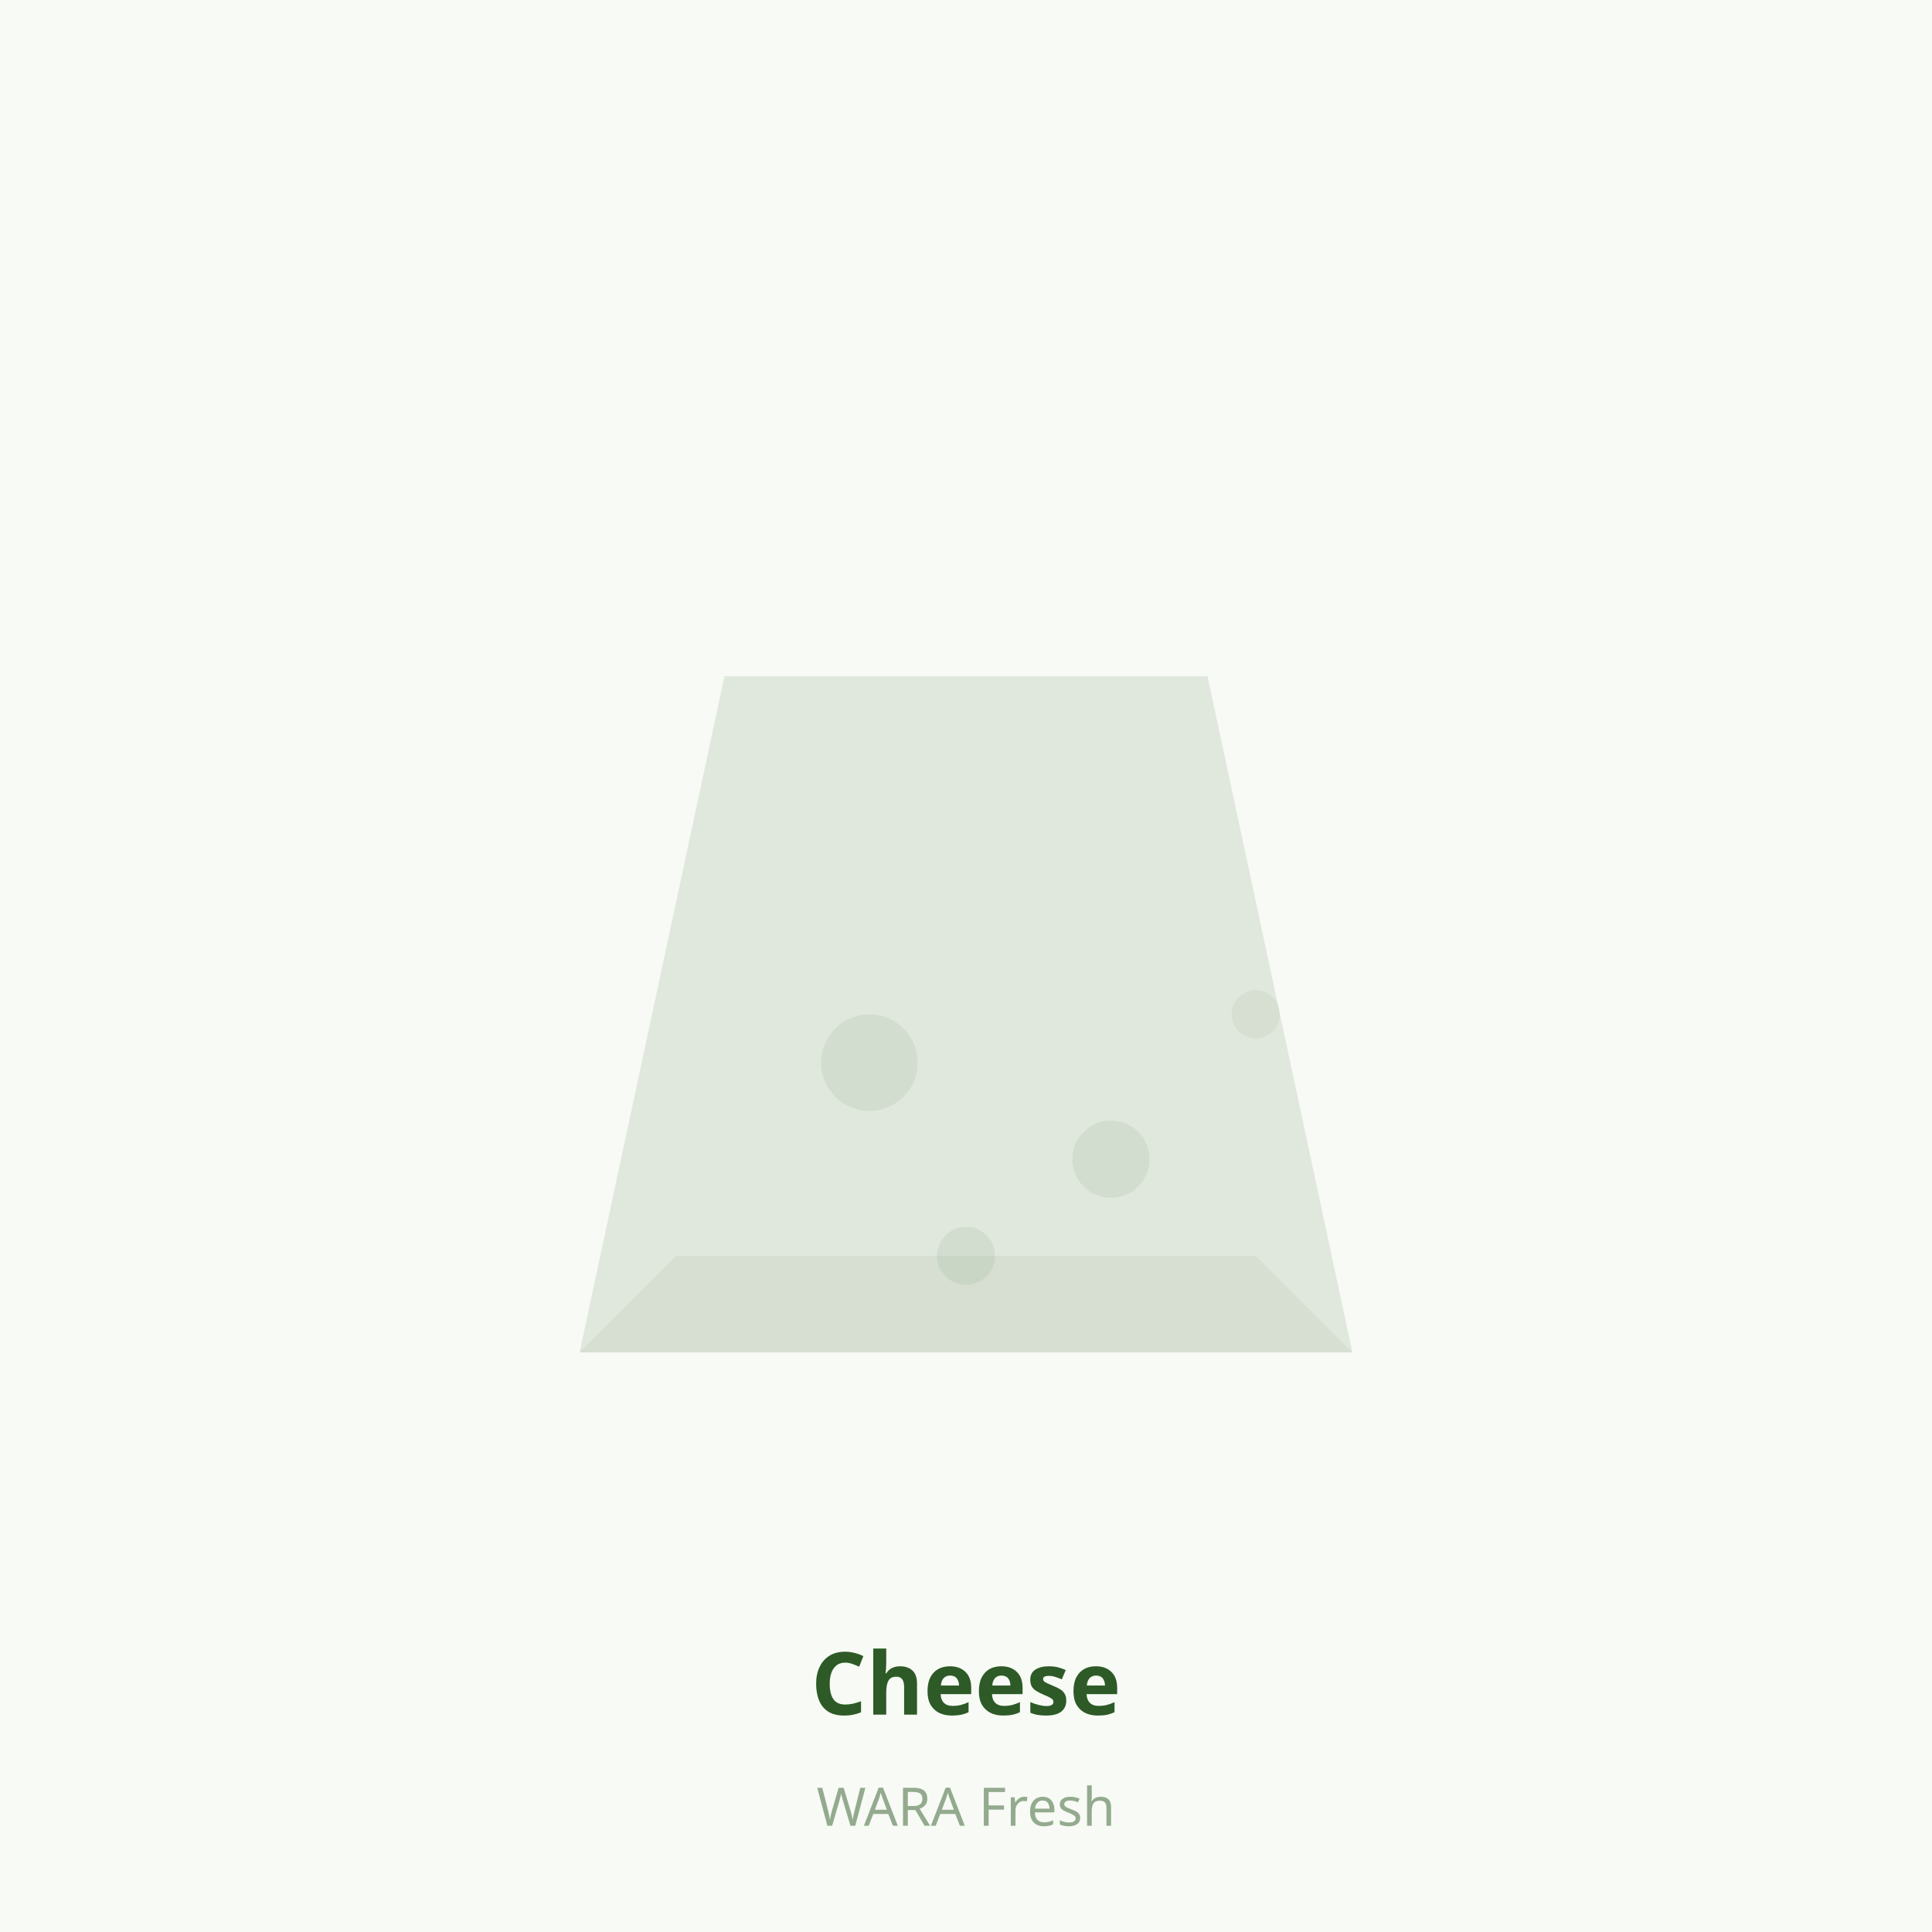
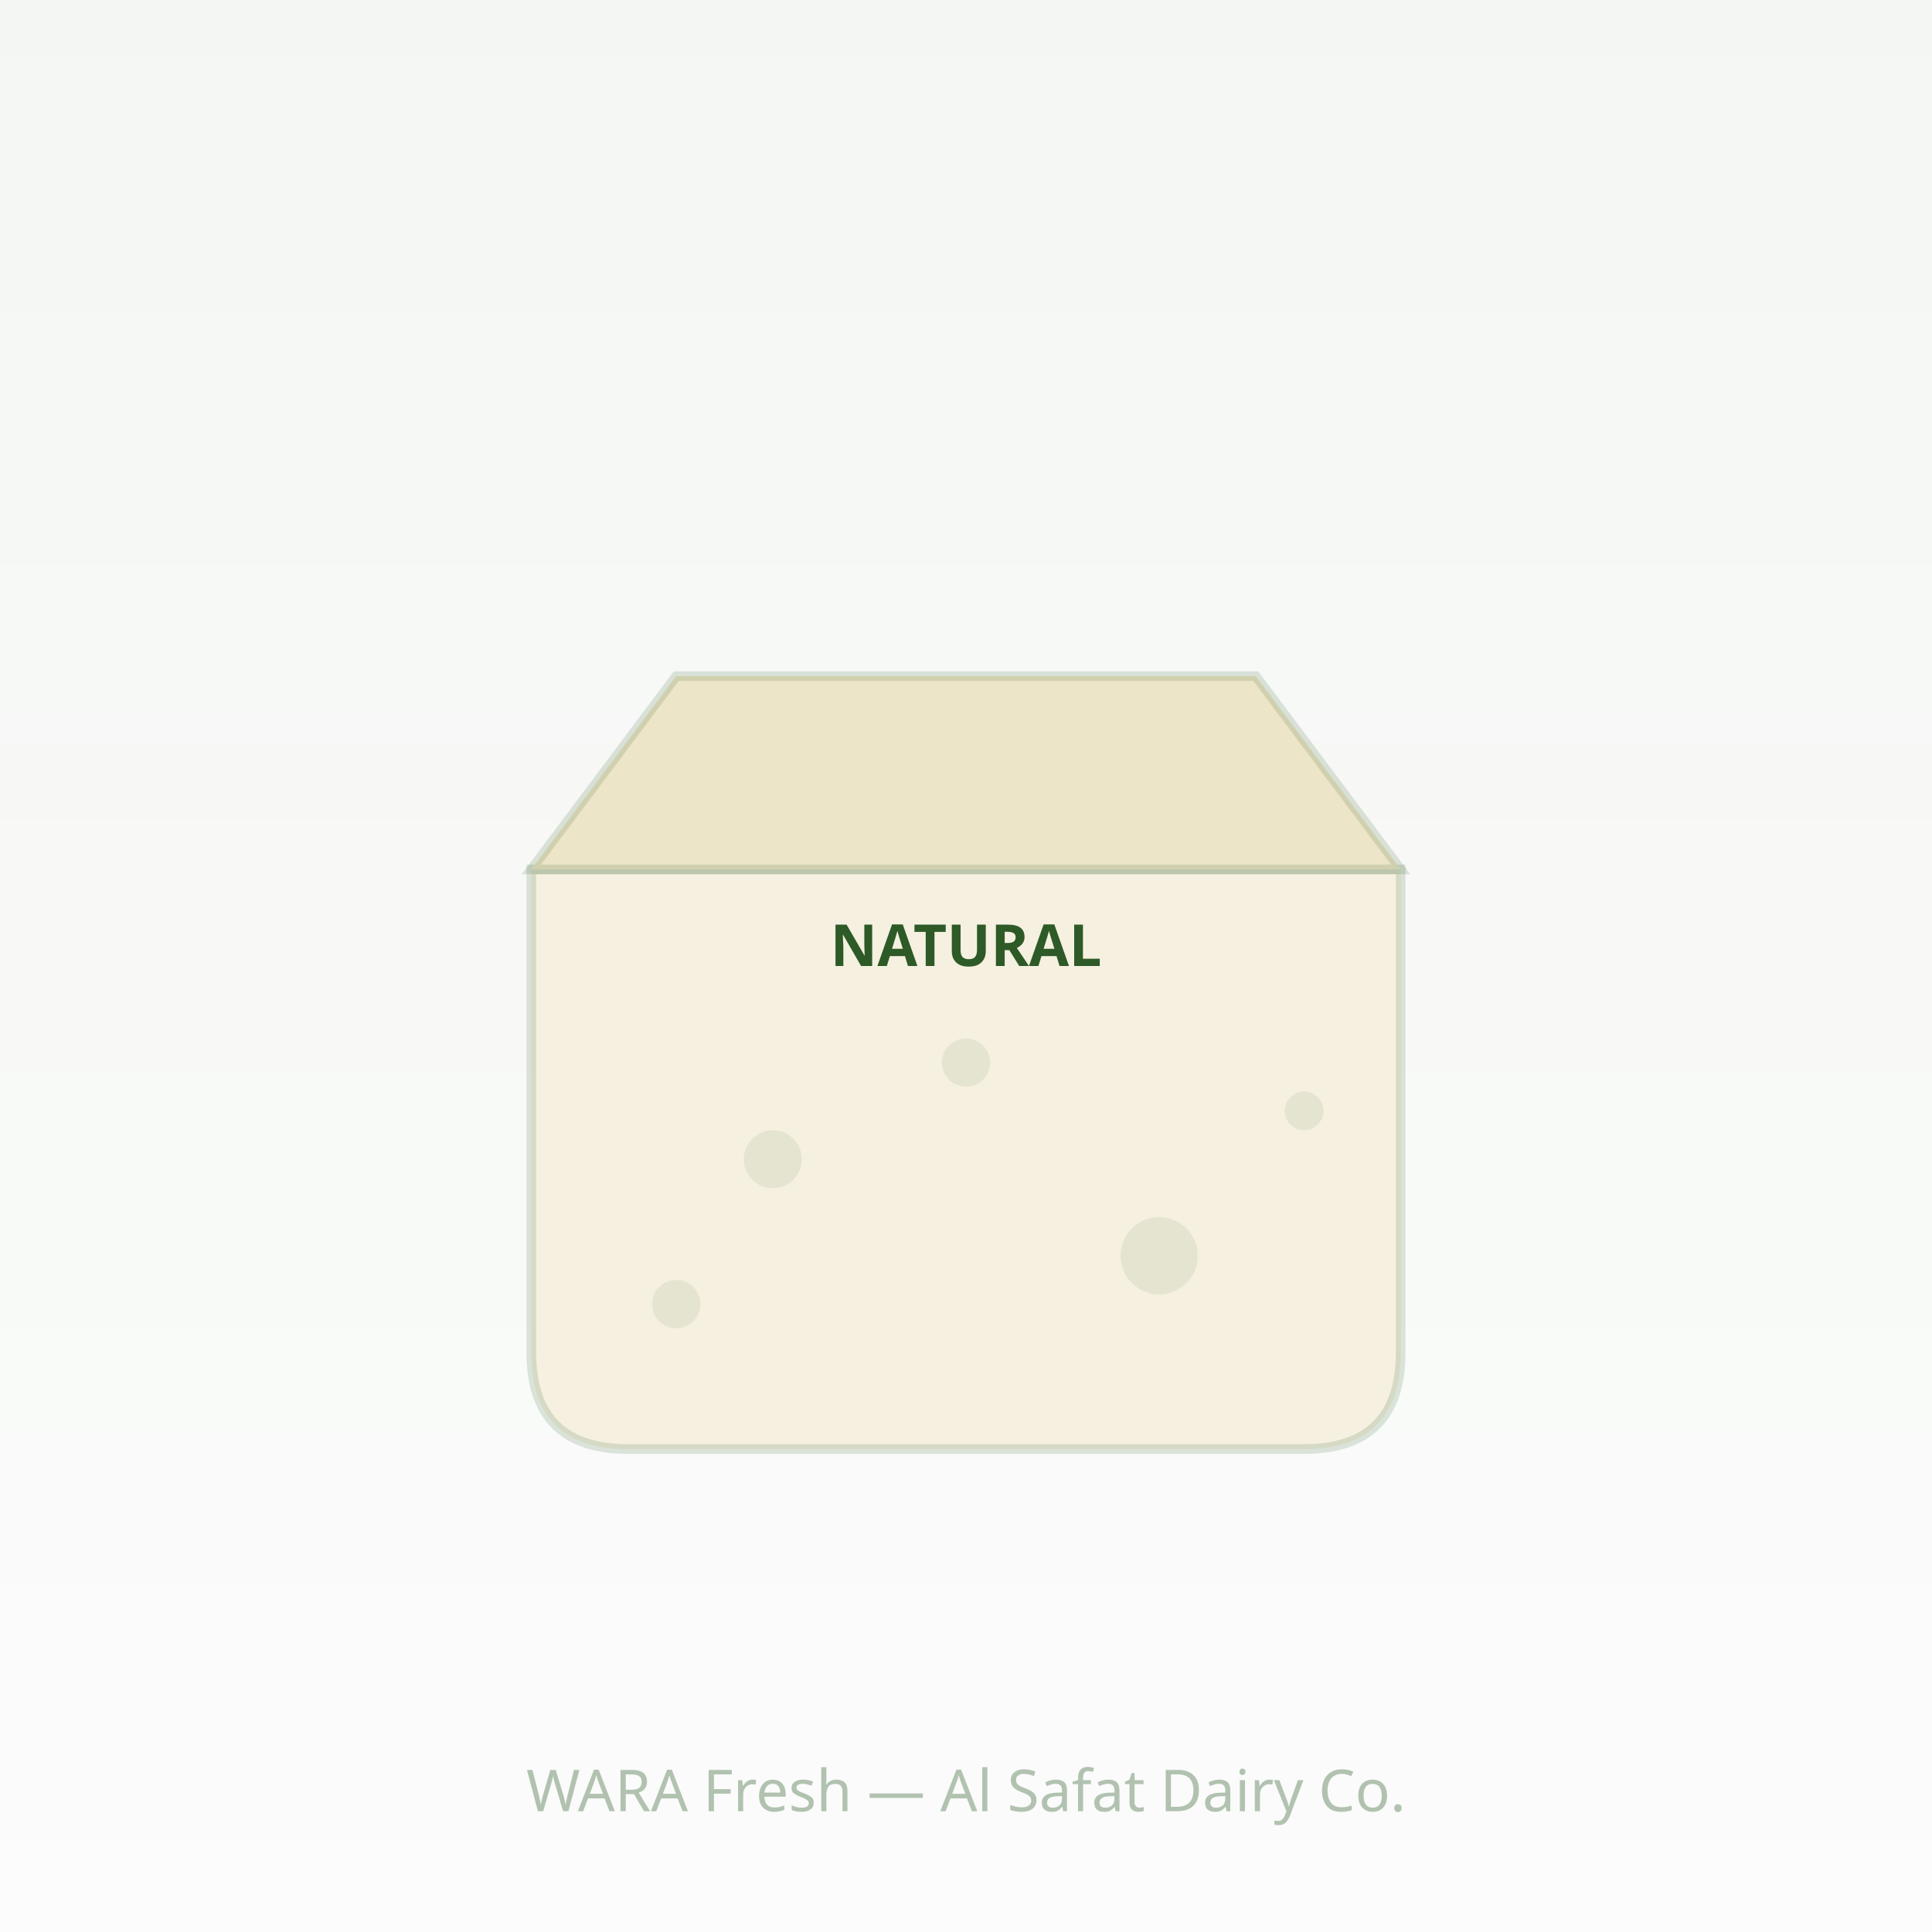
<svg xmlns="http://www.w3.org/2000/svg" viewBox="0 0 400 400" fill="none">
-   <rect width="400" height="400" fill="#f8faf5" />
-   <polygon points="120,280 280,280 250,140 150,140" fill="#2D5A27" opacity="0.12" />
-   <polygon points="120,280 280,280 260,260 140,260" fill="#2D5A27" opacity="0.06" />
-   <circle cx="180" cy="220" r="10" fill="#2D5A27" opacity="0.08" />
-   <circle cx="230" cy="240" r="8" fill="#2D5A27" opacity="0.08" />
-   <circle cx="200" cy="260" r="6" fill="#2D5A27" opacity="0.08" />
-   <circle cx="260" cy="210" r="5" fill="#2D5A27" opacity="0.06" />
-   <text x="200" y="355" text-anchor="middle" font-family="system-ui" font-size="18" font-weight="700" fill="#2D5A27">Cheese</text>
-   <text x="200" y="378" text-anchor="middle" font-family="system-ui" font-size="11" fill="#2D5A27" opacity="0.5">WARA Fresh</text>
+   <defs>
+     <linearGradient id="cheeseBg" x1="0" y1="0" x2="0" y2="1">
+       <stop offset="0%" stop-color="#2D5A27" stop-opacity="0.05" />
+       <stop offset="100%" stop-color="#2D5A27" stop-opacity="0.02" />
+     </linearGradient>
+   </defs>
+   <rect width="400" height="400" fill="url(#cheeseBg)" />
+   <path d="M110 180 L290 180 L290 280 Q290 300 270 300 L130 300 Q110 300 110 280 Z" fill="#f5f0e0" stroke="#2D5A27" stroke-width="2" stroke-opacity="0.15" />
+   <path d="M110 180 L290 180 L260 140 L140 140 Z" fill="#ede5c8" stroke="#2D5A27" stroke-width="2" stroke-opacity="0.15" />
+   <circle cx="160" cy="240" r="6" fill="#2D5A27" fill-opacity="0.08" />
+   <circle cx="240" cy="260" r="8" fill="#2D5A27" fill-opacity="0.08" />
+   <circle cx="200" cy="220" r="5" fill="#2D5A27" fill-opacity="0.08" />
+   <circle cx="270" cy="230" r="4" fill="#2D5A27" fill-opacity="0.08" />
+   <circle cx="140" cy="270" r="5" fill="#2D5A27" fill-opacity="0.08" />
+   <text x="200" y="200" text-anchor="middle" font-family="system-ui" font-size="12" font-weight="700" fill="#2D5A27">NATURAL</text>
+   <text x="200" y="375" text-anchor="middle" font-family="system-ui" font-size="12" fill="#2D5A27" fill-opacity="0.35">WARA Fresh — Al Safat Dairy Co.</text>
</svg>
